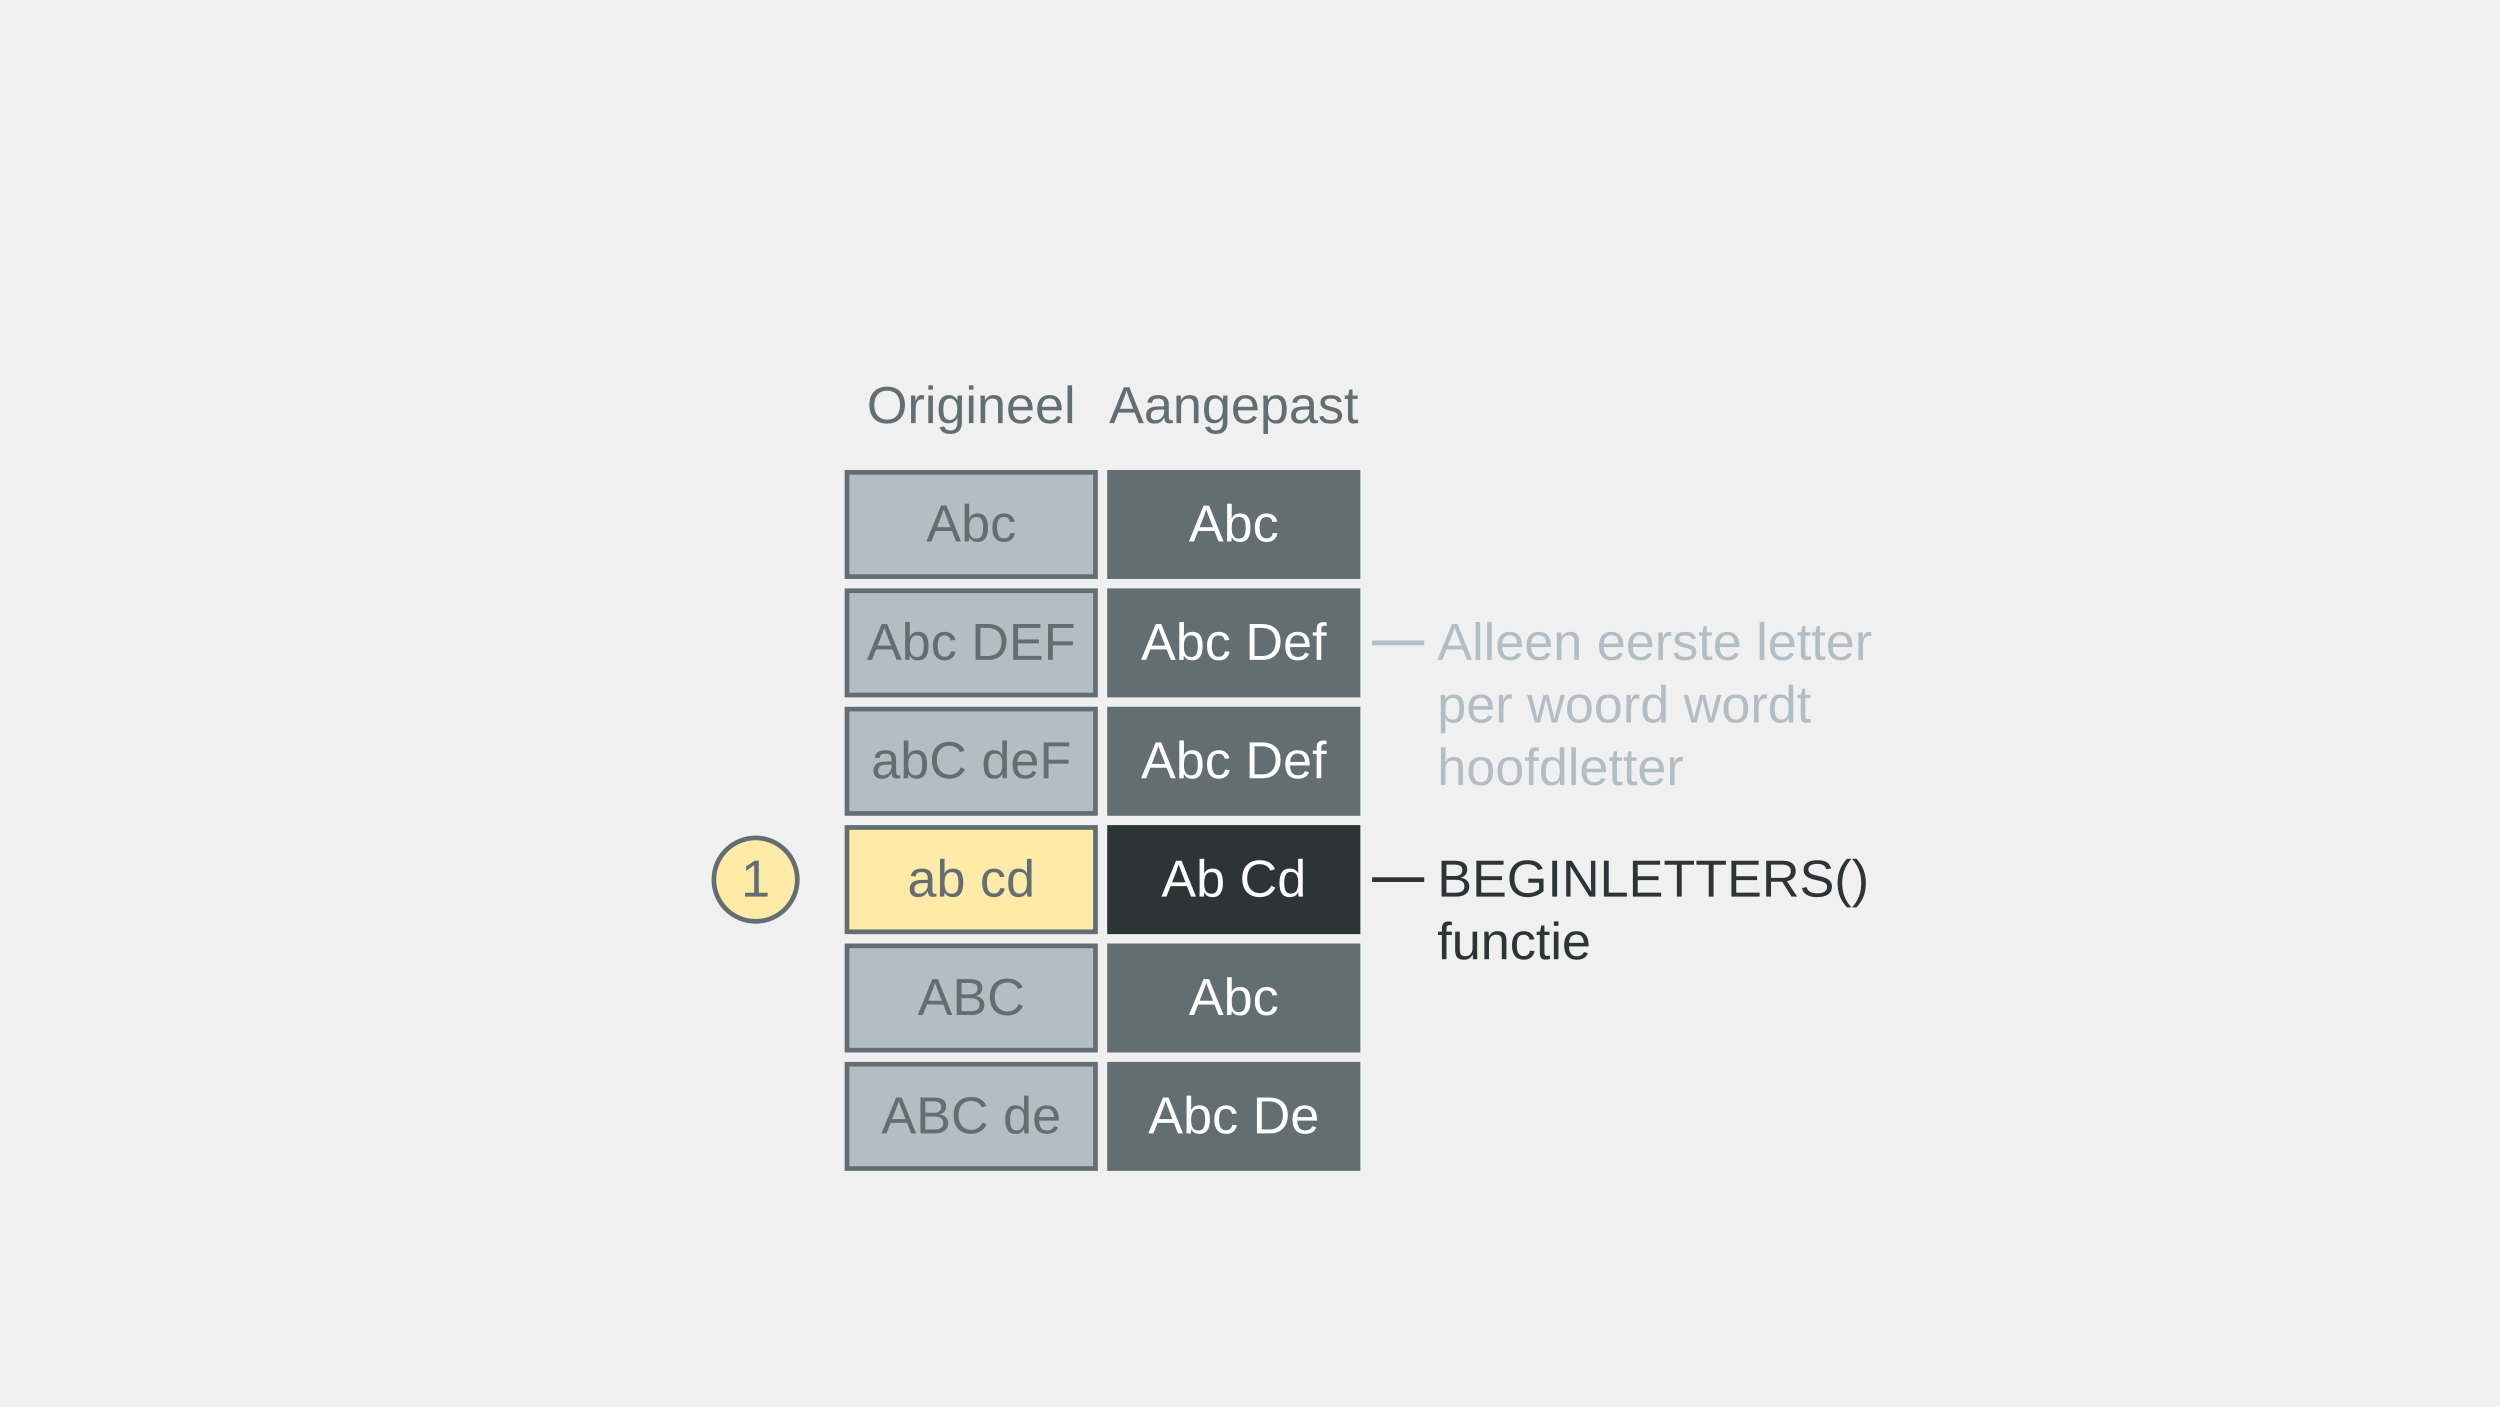
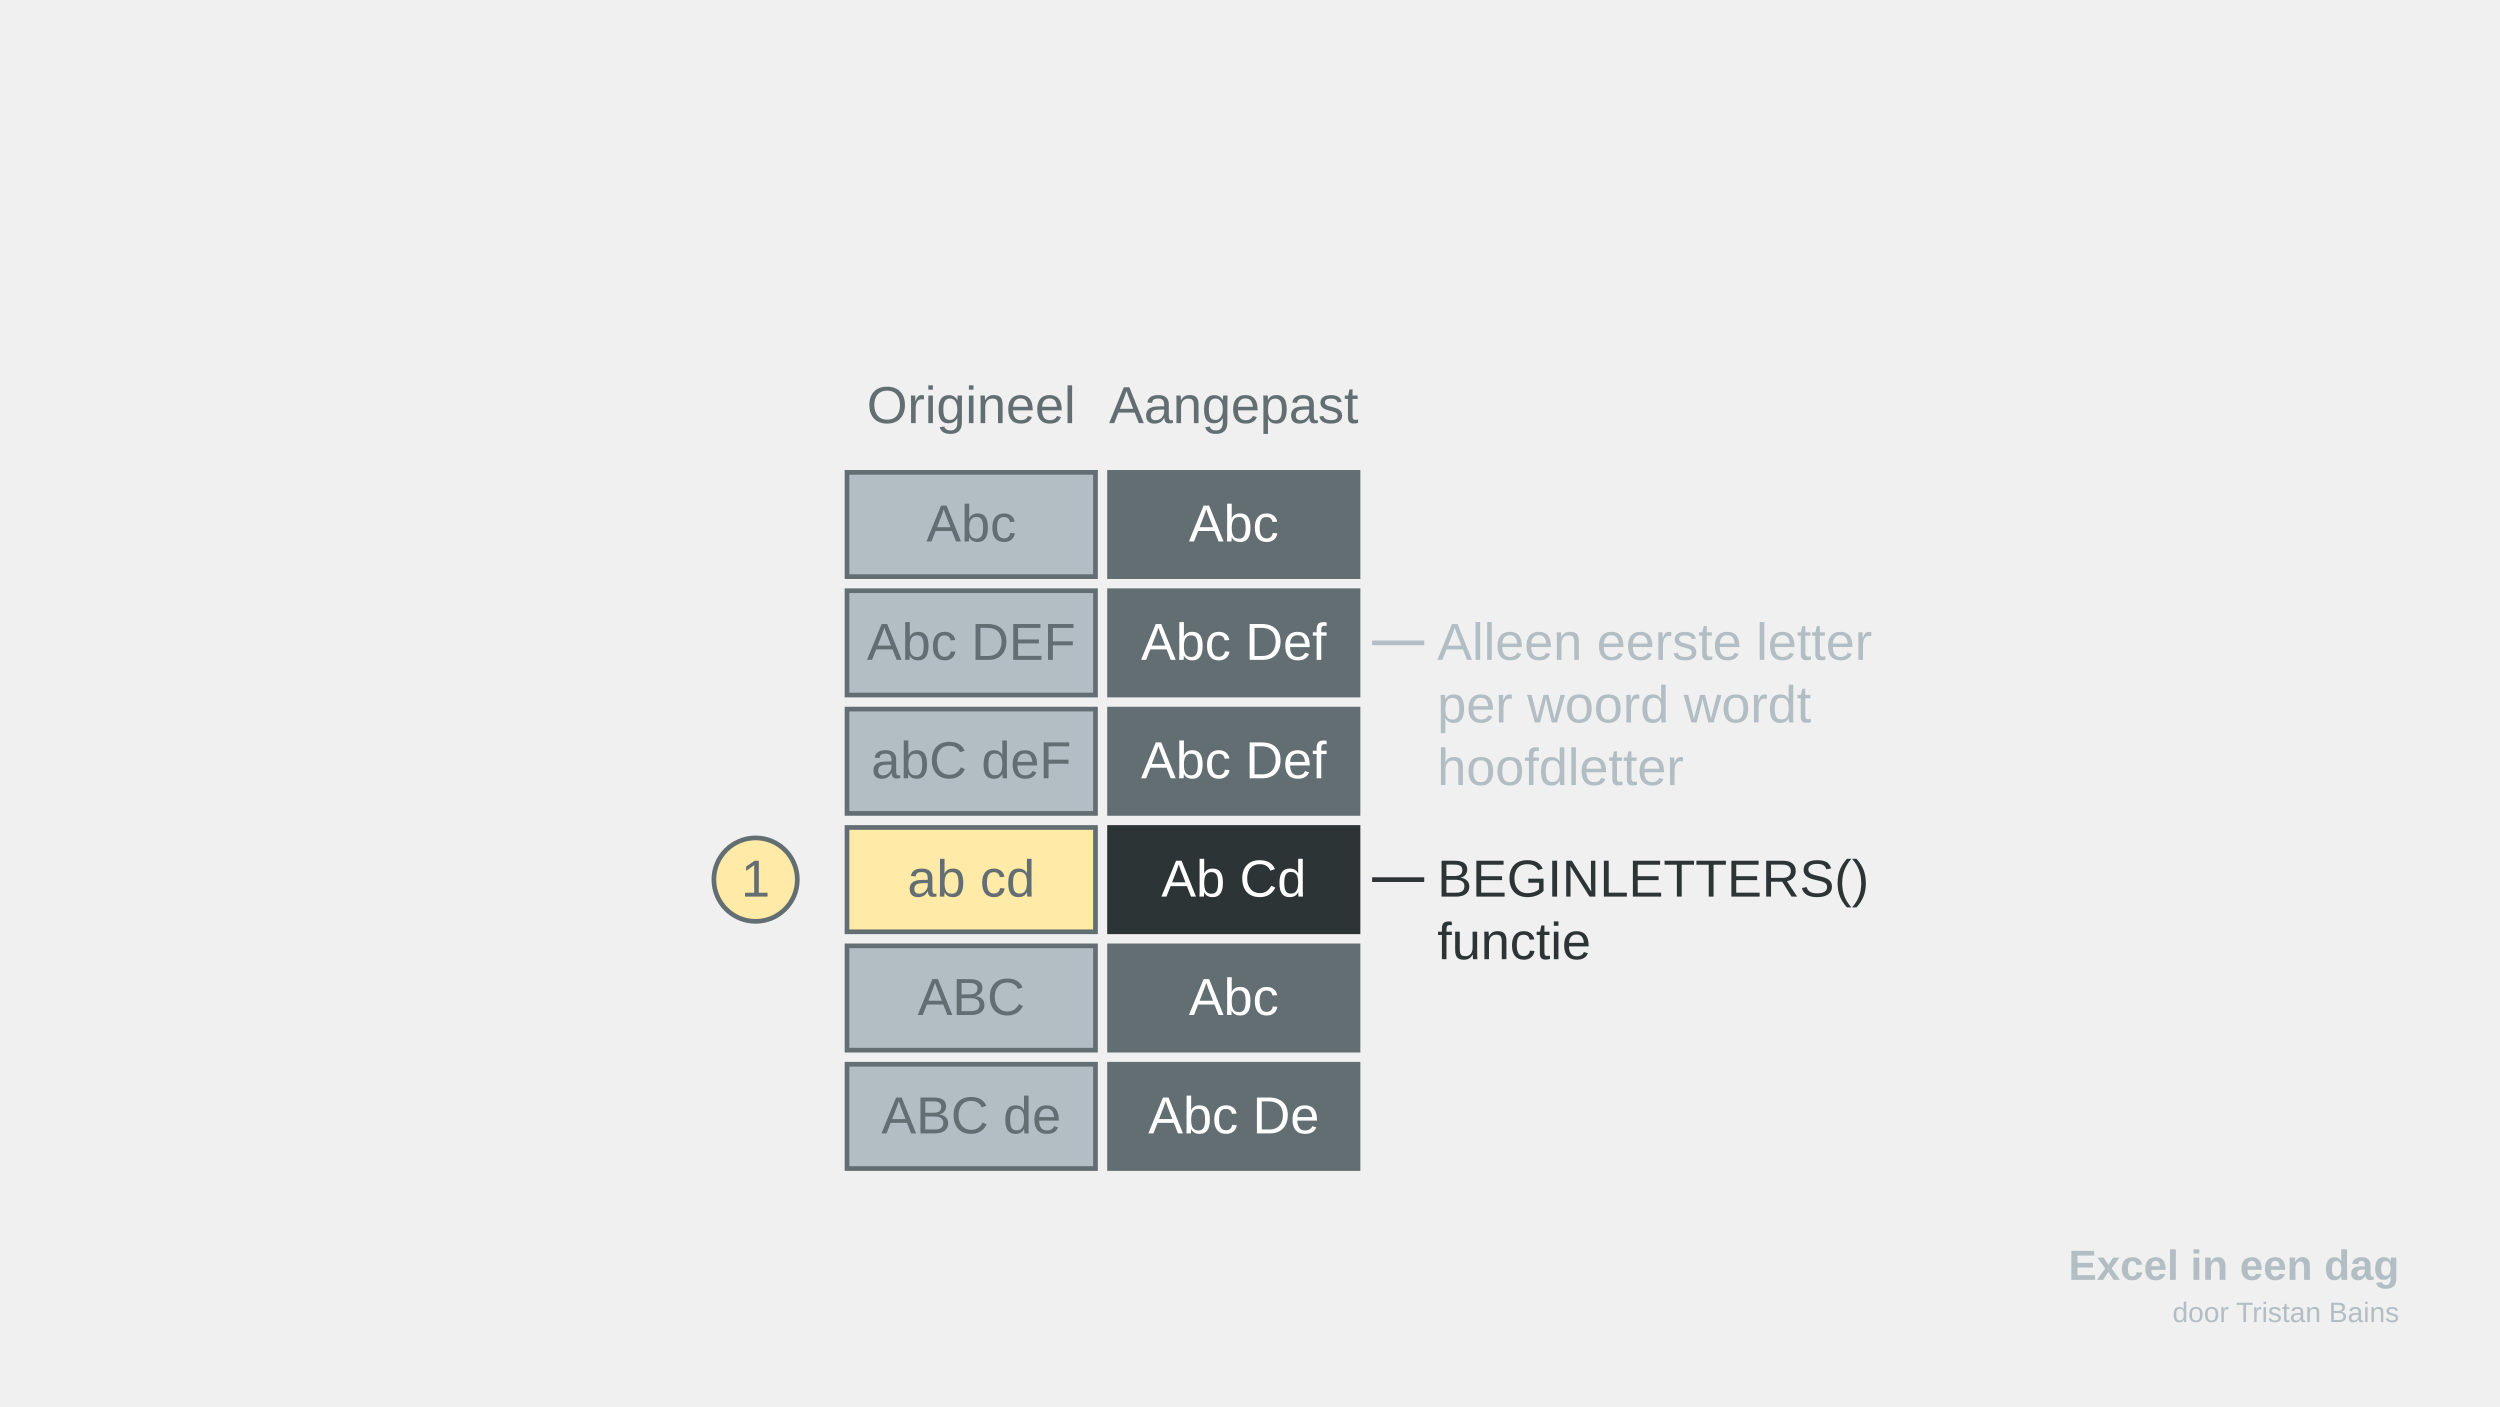
<svg xmlns="http://www.w3.org/2000/svg" viewBox="0 0 2133 1200" style="background-color:#dfe6e9" title="BEGINLETTERS-functie" alt="BEGINLETTERS-functie" font-family="Sans,Arial" dy="0.25em" text-anchor="middle">
+   <g>
+     <text x="2047" y="1128" fill="#b2bec3" font-weight="normal" font-size="24" text-anchor="end">door Tristan Bains</text>
+   </g>
+   <g>
+     <text x="2047" y="1092" fill="#b2bec3" font-weight="bold" font-size="36" text-anchor="end">Excel in een dag</text>
+   </g>
  <g id="box" transform="translate(566.6667 100.0)">
    <g id="C3">
      <rect x="156" y="202" width="212" height="89" fill="transparent" stroke="transparent" stroke-width="4" />
      <text x="262" y="261" fill="#636e72" font-size="44.5">Origineel</text>
    </g>
    <g id="D3">
      <rect x="380" y="202" width="212" height="89" fill="transparent" stroke="transparent" stroke-width="4" />
      <text x="486" y="261" fill="#636e72" font-size="44.5">Aangepast</text>
    </g>
    <g id="C4">
      <rect x="156" y="303" width="212" height="89" fill="#b2bec3" stroke="#636e72" stroke-width="4" />
      <text x="262" y="362" fill="#636e72" font-size="44.5">Abc</text>
    </g>
    <g id="D4">
      <rect x="380" y="303" width="212" height="89" fill="#636e72" stroke="#636e72" stroke-width="4" />
      <text x="486" y="362" fill="#ffffff" font-size="44.5">Abc</text>
    </g>
    <g id="C5">
      <rect x="156" y="404" width="212" height="89" fill="#b2bec3" stroke="#636e72" stroke-width="4" />
      <text x="262" y="463" fill="#636e72" font-size="44.5">Abc DEF</text>
    </g>
    <g id="D5">
      <rect x="380" y="404" width="212" height="89" fill="#636e72" stroke="#636e72" stroke-width="4" />
      <text x="486" y="463" fill="#ffffff" font-size="44.5">Abc Def</text>
    </g>
    <g id="D5_comment">
      <line x1="604" y1="448.5" x2="648.5" y2="448.5" stroke-width="4" stroke="#b2bec3" />
      <text x="604" y="463" fill="#b2bec3" font-size="44.5" text-anchor="start" dx="55.625">
        <tspan x="604.0" y="463.0" dx="55.625">Alleen eerste letter</tspan>
        <tspan x="604.0" y="516.4" dx="55.625">per woord wordt</tspan>
        <tspan x="604.0" y="569.8" dx="55.625">hoofdletter</tspan>
      </text>
    </g>
    <g id="C6">
      <rect x="156" y="505" width="212" height="89" fill="#b2bec3" stroke="#636e72" stroke-width="4" />
      <text x="262" y="564" fill="#636e72" font-size="44.5">abC deF</text>
    </g>
    <g id="D6">
      <rect x="380" y="505" width="212" height="89" fill="#636e72" stroke="#636e72" stroke-width="4" />
      <text x="486" y="564" fill="#ffffff" font-size="44.5">Abc Def</text>
    </g>
    <g id="B7">
      <circle cx="78.0" cy="650.5" r="35.6" fill="#ffeaa7" stroke="#636e72" stroke-width="4" />
      <text x="78" y="665" fill="#636e72" font-size="44.5">1</text>
    </g>
    <g id="C7">
      <rect x="156" y="606" width="212" height="89" fill="#ffeaa7" stroke="#636e72" stroke-width="4" />
      <text x="262" y="665" fill="#636e72" font-size="44.5">ab cd</text>
    </g>
    <g id="D7">
      <rect x="380" y="606" width="212" height="89" fill="#2d3436" stroke="#2d3436" stroke-width="4" />
      <text x="486" y="665" fill="#ffffff" font-size="44.5">Ab Cd</text>
    </g>
    <g id="D7_comment">
      <line x1="604" y1="650.5" x2="648.5" y2="650.5" stroke-width="4" stroke="#2d3436" />
      <text x="604" y="665" fill="#2d3436" font-size="44.5" text-anchor="start" dx="55.625">
        <tspan x="604.0" y="665.0" dx="55.625">BEGINLETTERS()</tspan>
        <tspan x="604.0" y="718.4" dx="55.625">functie</tspan>
      </text>
    </g>
    <g id="C8">
      <rect x="156" y="707" width="212" height="89" fill="#b2bec3" stroke="#636e72" stroke-width="4" />
      <text x="262" y="766" fill="#636e72" font-size="44.5">ABC</text>
    </g>
    <g id="D8">
      <rect x="380" y="707" width="212" height="89" fill="#636e72" stroke="#636e72" stroke-width="4" />
      <text x="486" y="766" fill="#ffffff" font-size="44.5">Abc</text>
    </g>
    <g id="C9">
      <rect x="156" y="808" width="212" height="89" fill="#b2bec3" stroke="#636e72" stroke-width="4" />
      <text x="262" y="867" fill="#636e72" font-size="44.5">ABC de</text>
    </g>
    <g id="D9">
      <rect x="380" y="808" width="212" height="89" fill="#636e72" stroke="#636e72" stroke-width="4" />
      <text x="486" y="867" fill="#ffffff" font-size="44.5">Abc De</text>
    </g>
  </g>
</svg>
